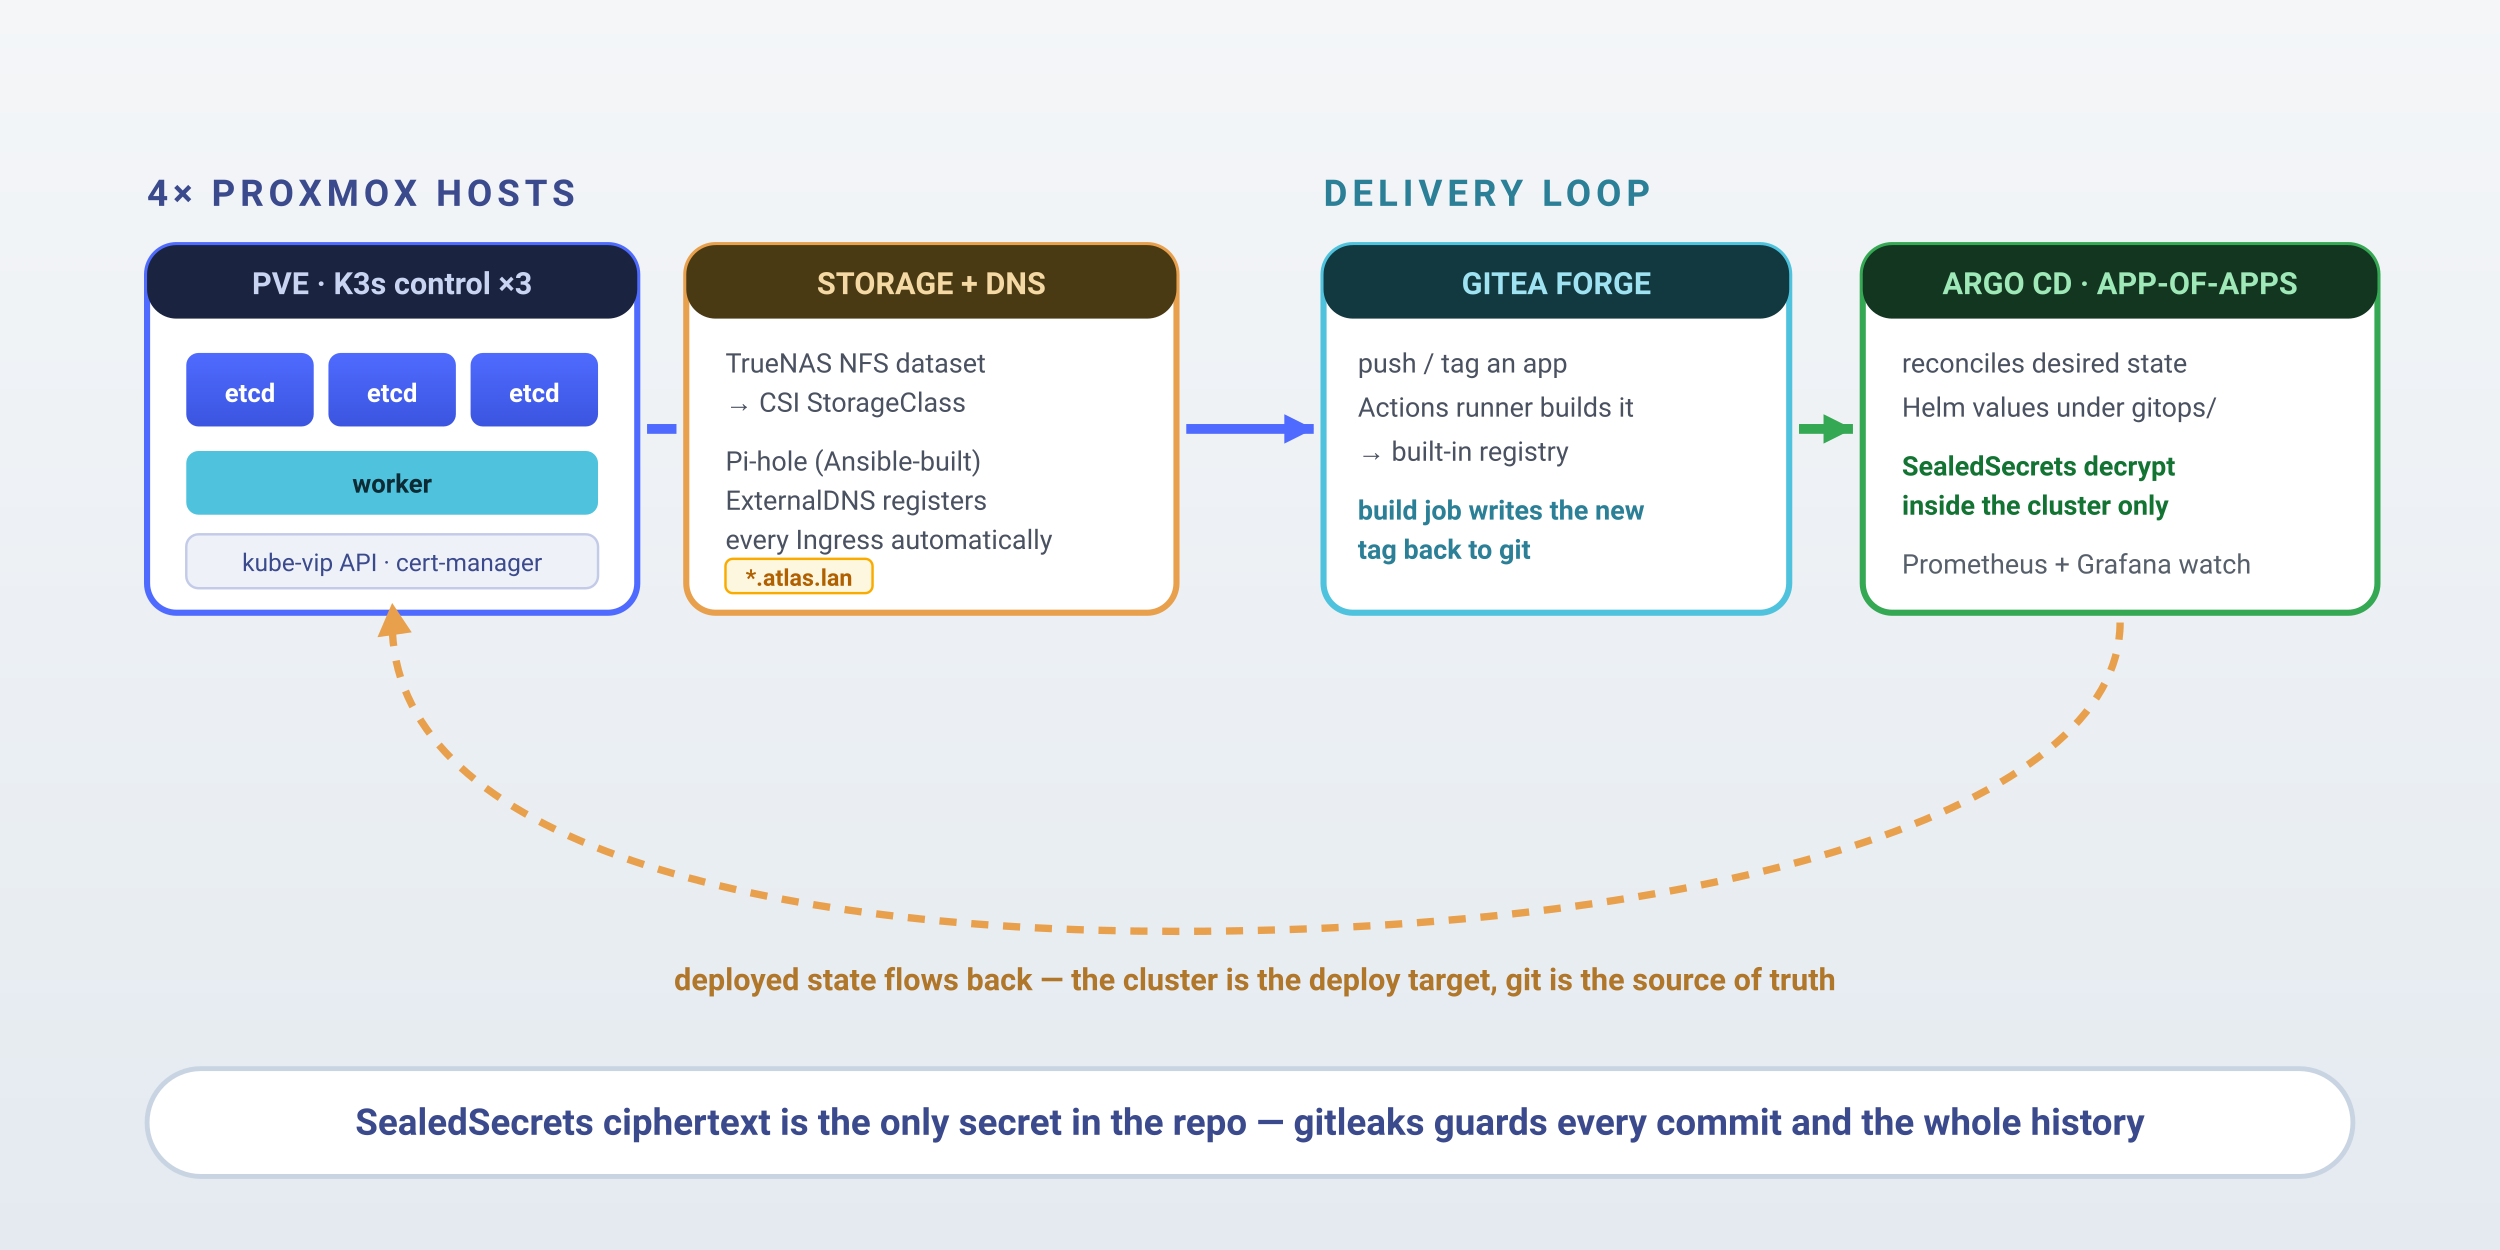
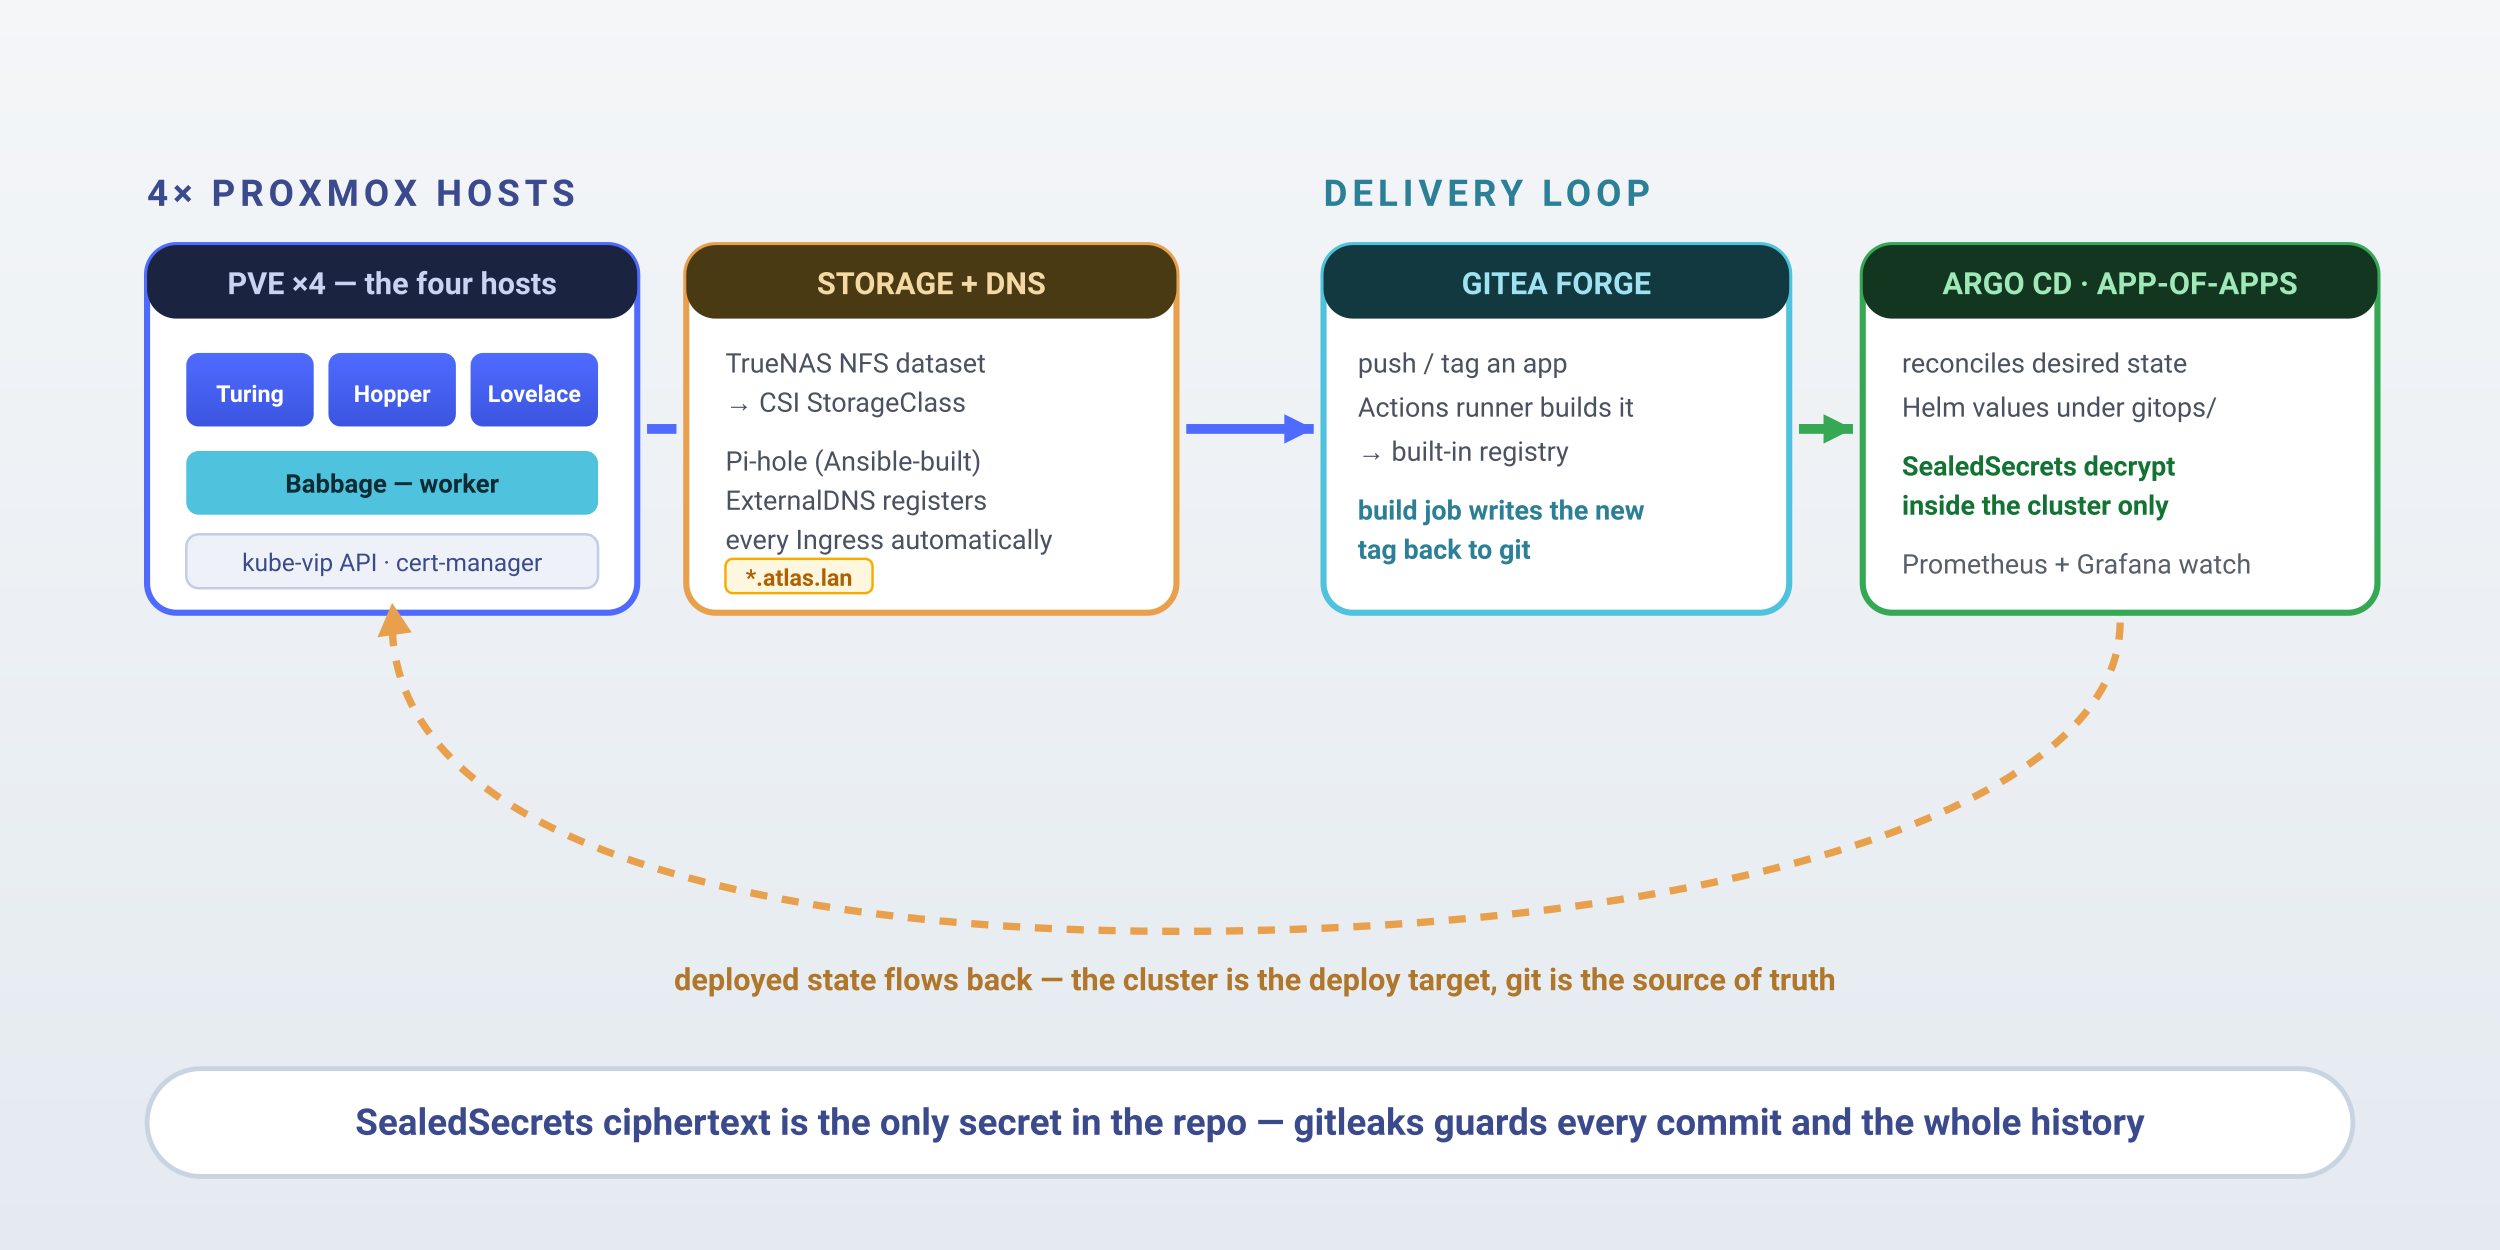
<svg xmlns="http://www.w3.org/2000/svg" viewBox="0 0 1020 510" role="img" aria-label="The Atlas homelab: four Proxmox hosts carrying a HA K3s control plane behind a kube-vip address, fed by the Gitea to Actions to registry to Argo CD delivery loop, with Sealed Secrets and monitoring">
  <defs>
    <linearGradient id="abg" x1="0" y1="0" x2="0" y2="1">
      <stop offset="0" stop-color="#f4f6f8" />
      <stop offset="1" stop-color="#e4eaf0" />
    </linearGradient>
    <linearGradient id="ak3s" x1="0" y1="0" x2="0" y2="1">
      <stop offset="0" stop-color="#4f6bff" />
      <stop offset="1" stop-color="#3b55e0" />
    </linearGradient>
  </defs>
  <rect width="1020" height="510" fill="url(#abg)" />
  <g font-family="Roboto, Arial, sans-serif">
    <text x="60" y="84" font-size="15" font-weight="700" letter-spacing="2" fill="#3b4a8c">4× PROXMOX HOSTS</text>
    <g>
      <g transform="translate(60 100)">
        <rect width="200" height="150" rx="12" fill="#ffffff" stroke="#4f6bff" stroke-width="2.5" />
        <rect x="0" y="0" width="200" height="30" rx="12" fill="#1a2440" />
-         <text x="100" y="20" text-anchor="middle" font-size="12.5" font-weight="700" fill="#c9d4f2">PVE · K3s control ×3</text>
+         <text x="100" y="20" text-anchor="middle" font-size="12.5" font-weight="700" fill="#c9d4f2">PVE ×4 — the four hosts</text>
        <g fill="url(#ak3s)">
          <rect x="16" y="44" width="52" height="30" rx="5" />
          <rect x="74" y="44" width="52" height="30" rx="5" />
          <rect x="132" y="44" width="52" height="30" rx="5" />
        </g>
-         <text x="42" y="64" text-anchor="middle" font-size="10.5" font-weight="700" fill="#ffffff">etcd</text>
-         <text x="100" y="64" text-anchor="middle" font-size="10.5" font-weight="700" fill="#ffffff">etcd</text>
-         <text x="158" y="64" text-anchor="middle" font-size="10.5" font-weight="700" fill="#ffffff">etcd</text>
+         <text x="42" y="64" text-anchor="middle" font-size="9.5" font-weight="700" fill="#ffffff">Turing</text>
+         <text x="100" y="64" text-anchor="middle" font-size="9.5" font-weight="700" fill="#ffffff">Hopper</text>
+         <text x="158" y="64" text-anchor="middle" font-size="9.5" font-weight="700" fill="#ffffff">Lovelace</text>
        <rect x="16" y="84" width="168" height="26" rx="5" fill="#4fc3dd" />
-         <text x="100" y="101" text-anchor="middle" font-size="10.5" font-weight="700" fill="#0d2b34">worker</text>
+         <text x="100" y="101" text-anchor="middle" font-size="10.5" font-weight="700" fill="#0d2b34">Babbage — worker</text>
        <rect x="16" y="118" width="168" height="22" rx="5" fill="#eef1f8" stroke="#c3cbe8" stroke-width="1" />
        <text x="100" y="133" text-anchor="middle" font-size="10" fill="#3b4a8c">kube-vip API · cert-manager</text>
      </g>
      <g transform="translate(280 100)">
        <rect width="200" height="150" rx="12" fill="#ffffff" stroke="#e8a04c" stroke-width="2.5" />
        <rect x="0" y="0" width="200" height="30" rx="12" fill="#4a3a14" />
        <text x="100" y="20" text-anchor="middle" font-size="12.5" font-weight="700" fill="#f5d9a4">STORAGE + DNS</text>
        <g font-size="11" fill="#4a5160">
          <text x="16" y="52">TrueNAS NFS dataset</text>
          <text x="16" y="68">→ CSI StorageClass</text>
          <text x="16" y="92">Pi-hole (Ansible-built)</text>
          <text x="16" y="108">ExternalDNS registers</text>
          <text x="16" y="124">every Ingress automatically</text>
        </g>
        <rect x="16" y="128" width="60" height="14" rx="3" fill="#fef7e0" stroke="#f9ab00" stroke-width="1" />
        <text x="46" y="139" text-anchor="middle" font-size="9.5" font-weight="700" fill="#b06000">*.atlas.lan</text>
      </g>
    </g>
    <text x="540" y="84" font-size="15" font-weight="700" letter-spacing="2" fill="#2b7f96">DELIVERY LOOP</text>
    <g>
      <g transform="translate(540 100)">
        <rect width="190" height="150" rx="12" fill="#ffffff" stroke="#4fc3dd" stroke-width="2.5" />
        <rect x="0" y="0" width="190" height="30" rx="12" fill="#123840" />
        <text x="95" y="20" text-anchor="middle" font-size="12.5" font-weight="700" fill="#9fe3f2">GITEA FORGE</text>
        <g font-size="11" fill="#4a5160">
          <text x="14" y="52">push / tag an app</text>
          <text x="14" y="70">Actions runner builds it</text>
          <text x="14" y="88">→ built-in registry</text>
          <text x="14" y="112" font-weight="700" fill="#2b7f96">build job writes the new</text>
          <text x="14" y="128" font-weight="700" fill="#2b7f96">tag back to git</text>
        </g>
      </g>
      <g transform="translate(760 100)">
        <rect width="210" height="150" rx="12" fill="#ffffff" stroke="#34a853" stroke-width="2.5" />
        <rect x="0" y="0" width="210" height="30" rx="12" fill="#12361f" />
        <text x="105" y="20" text-anchor="middle" font-size="12.5" font-weight="700" fill="#9fe8b8">ARGO CD · APP-OF-APPS</text>
        <g font-size="11" fill="#4a5160">
          <text x="16" y="52">reconciles desired state</text>
          <text x="16" y="70">Helm values under gitops/</text>
          <text x="16" y="94" font-weight="700" fill="#137333">SealedSecrets decrypt</text>
          <text x="16" y="110" font-weight="700" fill="#137333">inside the cluster only</text>
          <text x="16" y="134" fill="#57606a">Prometheus + Grafana watch</text>
        </g>
      </g>
    </g>
    <path d="M 262 175 h 12 M 482 175 h 12 M 700 175 h 12 M 918 175 h 14" stroke="#4f6bff" stroke-width="0" fill="none" />
    <line x1="264" y1="175" x2="276" y2="175" stroke="#4f6bff" stroke-width="4" />
    <line x1="484" y1="175" x2="536" y2="175" stroke="#4f6bff" stroke-width="4" />
    <polygon points="536,175 524,169 524,181" fill="#4f6bff" />
    <line x1="734" y1="175" x2="756" y2="175" stroke="#34a853" stroke-width="4" />
    <polygon points="756,175 744,169 744,181" fill="#34a853" />
    <path d="M 865 254 C 865 330, 700 380, 480 380 C 300 380, 160 340, 160 254" fill="none" stroke="#e8a04c" stroke-width="3" stroke-dasharray="7 6" />
    <polygon points="160,246 154,260 168,258" fill="#e8a04c" />
    <text x="512" y="404" text-anchor="middle" font-size="12.5" font-weight="600" fill="#b0762a">deployed state flows back — the cluster is the deploy target, git is the source of truth</text>
  </g>
  <g font-family="Roboto, Arial, sans-serif" text-anchor="middle">
    <rect x="60" y="436" width="900" height="44" rx="22" fill="#ffffff" stroke="#c9d4e2" stroke-width="2" />
    <text x="510" y="463" font-size="15" font-weight="600" fill="#3b4a8c">SealedSecrets ciphertext is the only secret in the repo — gitleaks guards every commit and the whole history</text>
  </g>
</svg>
